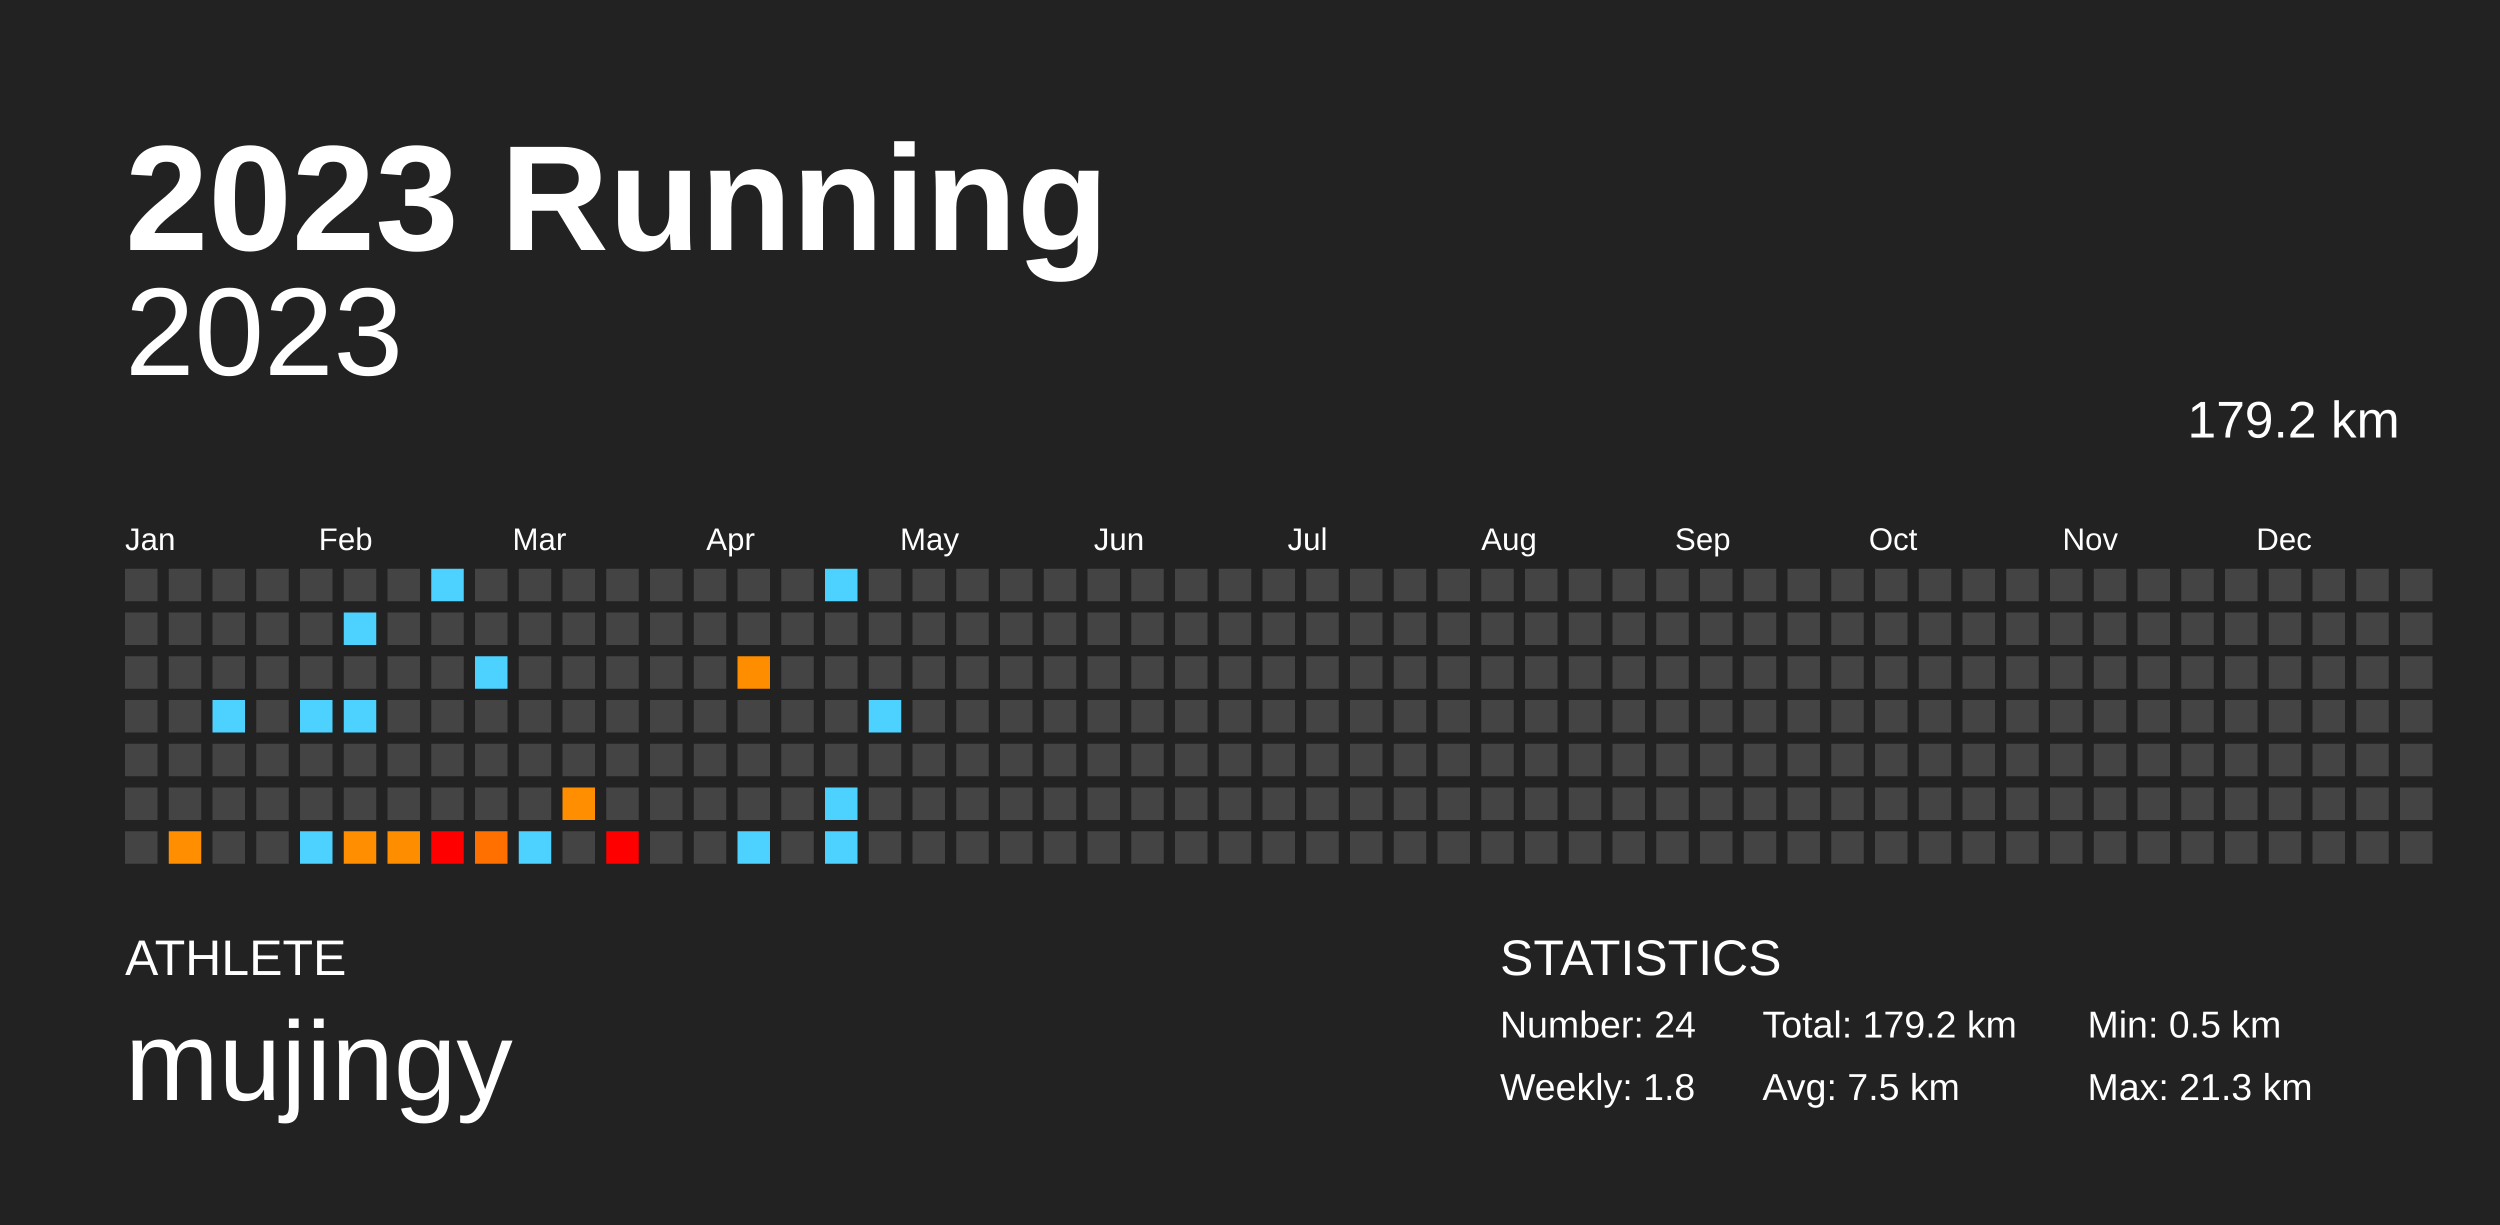
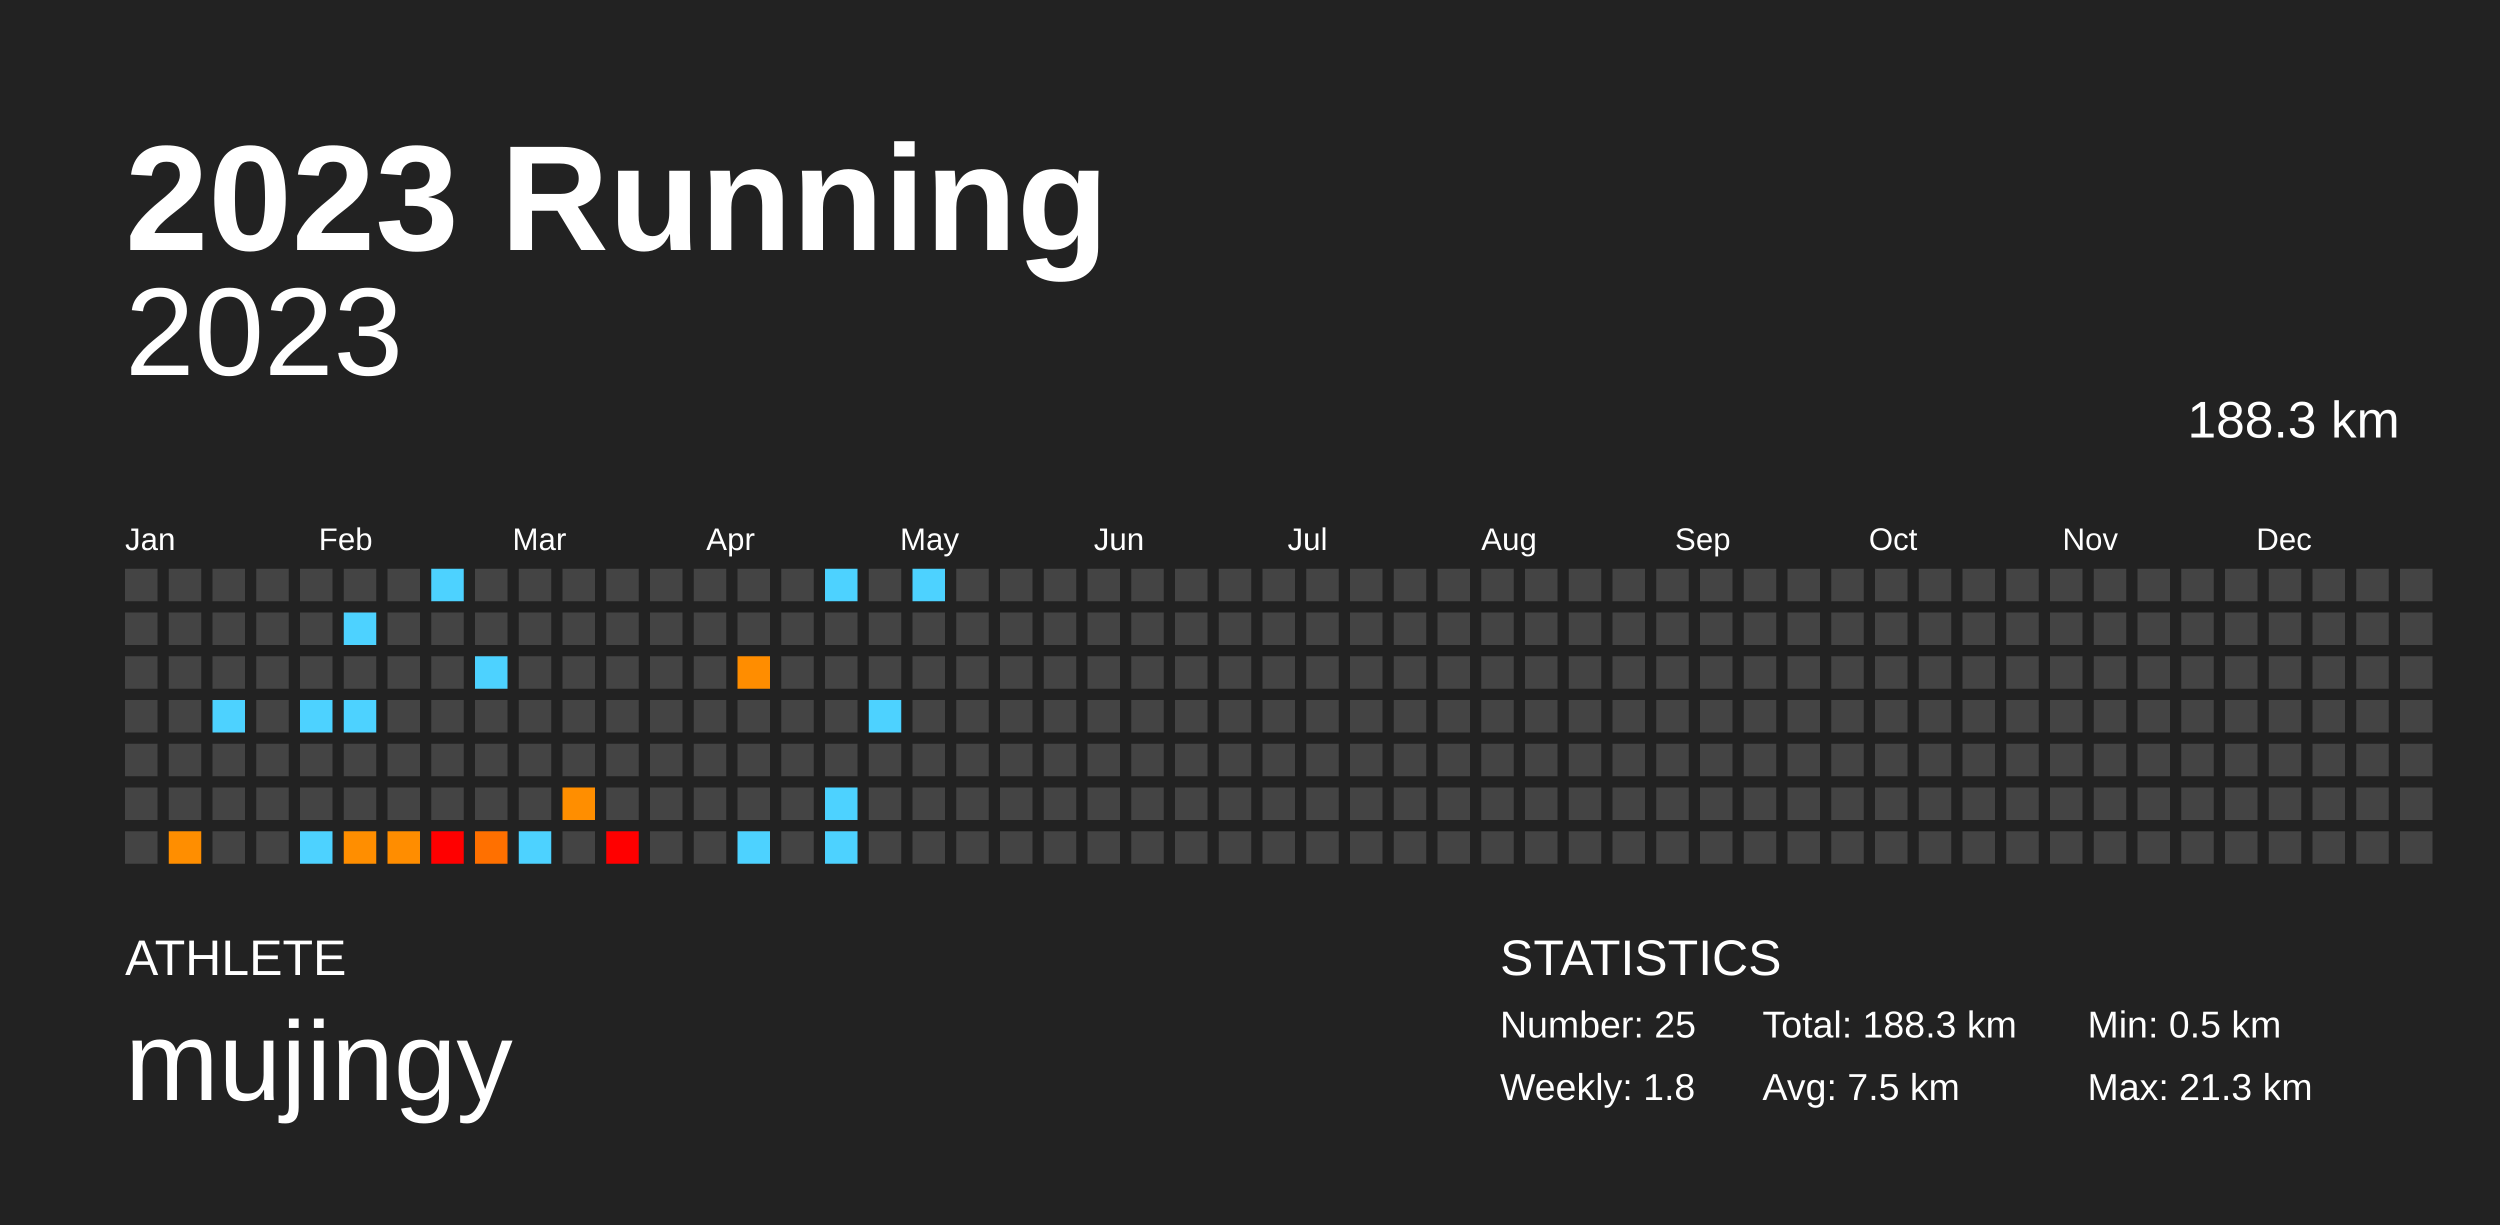
<svg xmlns="http://www.w3.org/2000/svg" baseProfile="full" height="98mm" version="1.1" viewBox="0,0,200,98" width="200mm">
  <defs />
  <rect fill="#222222" height="98" width="200" x="0" y="0" />
  <text fill="#FFFFFF" style="font-size:12px; font-family:Arial; font-weight:bold;" x="10" y="20">2023 Running</text>
  <text fill="#FFFFFF" style="font-size:4px; font-family:Arial" x="10" y="78">ATHLETE</text>
  <text fill="#FFFFFF" style="font-size:9px; font-family:Arial" x="10" y="88">mujingy</text>
  <text fill="#FFFFFF" style="font-size:4px; font-family:Arial" x="120" y="78">STATISTICS</text>
-   <text fill="#FFFFFF" style="font-size:3px; font-family:Arial" x="120" y="83">Number: 24</text>
+   <text fill="#FFFFFF" style="font-size:3px; font-family:Arial" x="120" y="83">Number: 25</text>
  <text fill="#FFFFFF" style="font-size:3px; font-family:Arial" x="120" y="88">Weekly: 1.8</text>
-   <text fill="#FFFFFF" style="font-size:3px; font-family:Arial" x="141" y="83">Total: 179.2 km</text>
+   <text fill="#FFFFFF" style="font-size:3px; font-family:Arial" x="141" y="83">Total: 188.3 km</text>
  <text fill="#FFFFFF" style="font-size:3px; font-family:Arial" x="141" y="88">Avg: 7.5 km</text>
  <text fill="#FFFFFF" style="font-size:3px; font-family:Arial" x="167" y="83">Min: 0.5 km</text>
  <text fill="#FFFFFF" style="font-size:3px; font-family:Arial" x="167" y="88">Max: 21.3 km</text>
  <text alignment-baseline="hanging" fill="#FFFFFF" style="font-size:10.0px; font-family:Arial;" x="10" y="30">2023</text>
-   <text alignment-baseline="hanging" fill="#FFFFFF" style="font-size:4.125px; font-family:Arial;" x="175" y="35">179.2 km</text>
+   <text alignment-baseline="hanging" fill="#FFFFFF" style="font-size:4.125px; font-family:Arial;" x="175" y="35">188.3 km</text>
  <text fill="#FFFFFF" style="font-size:2.5px; font-family:Arial" x="10.0" y="44">Jan</text>
  <text fill="#FFFFFF" style="font-size:2.5px; font-family:Arial" x="25.5" y="44">Feb</text>
  <text fill="#FFFFFF" style="font-size:2.5px; font-family:Arial" x="41.0" y="44">Mar</text>
  <text fill="#FFFFFF" style="font-size:2.5px; font-family:Arial" x="56.5" y="44">Apr</text>
  <text fill="#FFFFFF" style="font-size:2.5px; font-family:Arial" x="72.0" y="44">May</text>
  <text fill="#FFFFFF" style="font-size:2.5px; font-family:Arial" x="87.5" y="44">Jun</text>
  <text fill="#FFFFFF" style="font-size:2.5px; font-family:Arial" x="103.0" y="44">Jul</text>
  <text fill="#FFFFFF" style="font-size:2.5px; font-family:Arial" x="118.5" y="44">Aug</text>
  <text fill="#FFFFFF" style="font-size:2.5px; font-family:Arial" x="134.0" y="44">Sep</text>
  <text fill="#FFFFFF" style="font-size:2.5px; font-family:Arial" x="149.5" y="44">Oct</text>
  <text fill="#FFFFFF" style="font-size:2.5px; font-family:Arial" x="165.0" y="44">Nov</text>
  <text fill="#FFFFFF" style="font-size:2.5px; font-family:Arial" x="180.5" y="44">Dec</text>
  <rect fill="#444444" height="2.6" width="2.6" x="10.0" y="45.5" />
  <rect fill="#444444" height="2.6" width="2.6" x="10.0" y="49.0" />
  <rect fill="#444444" height="2.6" width="2.6" x="10.0" y="52.5" />
  <rect fill="#444444" height="2.6" width="2.6" x="10.0" y="56.0" />
  <rect fill="#444444" height="2.6" width="2.6" x="10.0" y="59.5" />
  <rect fill="#444444" height="2.6" width="2.6" x="10.0" y="63.0" />
  <rect fill="#444444" height="2.6" width="2.6" x="10.0" y="66.5" />
  <rect fill="#444444" height="2.6" width="2.6" x="13.5" y="45.5" />
  <rect fill="#444444" height="2.6" width="2.6" x="13.5" y="49.0" />
  <rect fill="#444444" height="2.6" width="2.6" x="13.5" y="52.5" />
  <rect fill="#444444" height="2.6" width="2.6" x="13.5" y="56.0" />
  <rect fill="#444444" height="2.6" width="2.6" x="13.5" y="59.5" />
  <rect fill="#444444" height="2.6" width="2.6" x="13.5" y="63.0" />
  <rect fill="#ff8e00" height="2.6" width="2.6" x="13.5" y="66.5" />
  <rect fill="#444444" height="2.6" width="2.6" x="17.0" y="45.5" />
  <rect fill="#444444" height="2.6" width="2.6" x="17.0" y="49.0" />
  <rect fill="#444444" height="2.6" width="2.6" x="17.0" y="52.5" />
  <rect fill="#4dd2ff" height="2.6" width="2.6" x="17.0" y="56.0" />
  <rect fill="#444444" height="2.6" width="2.6" x="17.0" y="59.5" />
  <rect fill="#444444" height="2.6" width="2.6" x="17.0" y="63.0" />
  <rect fill="#444444" height="2.6" width="2.6" x="17.0" y="66.5" />
  <rect fill="#444444" height="2.6" width="2.6" x="20.5" y="45.5" />
  <rect fill="#444444" height="2.6" width="2.6" x="20.5" y="49.0" />
  <rect fill="#444444" height="2.6" width="2.6" x="20.5" y="52.5" />
  <rect fill="#444444" height="2.6" width="2.6" x="20.5" y="56.0" />
  <rect fill="#444444" height="2.6" width="2.6" x="20.5" y="59.5" />
  <rect fill="#444444" height="2.6" width="2.6" x="20.5" y="63.0" />
  <rect fill="#444444" height="2.6" width="2.6" x="20.5" y="66.5" />
  <rect fill="#444444" height="2.6" width="2.6" x="24.0" y="45.5" />
  <rect fill="#444444" height="2.6" width="2.6" x="24.0" y="49.0" />
  <rect fill="#444444" height="2.6" width="2.6" x="24.0" y="52.5" />
  <rect fill="#4dd2ff" height="2.6" width="2.6" x="24.0" y="56.0" />
  <rect fill="#444444" height="2.6" width="2.6" x="24.0" y="59.5" />
  <rect fill="#444444" height="2.6" width="2.6" x="24.0" y="63.0" />
  <rect fill="#4dd2ff" height="2.6" width="2.6" x="24.0" y="66.5" />
  <rect fill="#444444" height="2.6" width="2.6" x="27.5" y="45.5" />
  <rect fill="#4dd2ff" height="2.6" width="2.6" x="27.5" y="49.0" />
  <rect fill="#444444" height="2.6" width="2.6" x="27.5" y="52.5" />
  <rect fill="#4dd2ff" height="2.6" width="2.6" x="27.5" y="56.0" />
  <rect fill="#444444" height="2.6" width="2.6" x="27.5" y="59.5" />
  <rect fill="#444444" height="2.6" width="2.6" x="27.5" y="63.0" />
  <rect fill="#ff8e00" height="2.6" width="2.6" x="27.5" y="66.5" />
  <rect fill="#444444" height="2.6" width="2.6" x="31.0" y="45.5" />
  <rect fill="#444444" height="2.6" width="2.6" x="31.0" y="49.0" />
  <rect fill="#444444" height="2.6" width="2.6" x="31.0" y="52.5" />
  <rect fill="#444444" height="2.6" width="2.6" x="31.0" y="56.0" />
  <rect fill="#444444" height="2.6" width="2.6" x="31.0" y="59.5" />
  <rect fill="#444444" height="2.6" width="2.6" x="31.0" y="63.0" />
  <rect fill="#ff8d00" height="2.6" width="2.6" x="31.0" y="66.5" />
  <rect fill="#4dd2ff" height="2.6" width="2.6" x="34.5" y="45.5" />
  <rect fill="#444444" height="2.6" width="2.6" x="34.5" y="49.0" />
  <rect fill="#444444" height="2.6" width="2.6" x="34.5" y="52.5" />
  <rect fill="#444444" height="2.6" width="2.6" x="34.5" y="56.0" />
  <rect fill="#444444" height="2.6" width="2.6" x="34.5" y="59.5" />
  <rect fill="#444444" height="2.6" width="2.6" x="34.5" y="63.0" />
  <rect fill="red" height="2.6" width="2.6" x="34.5" y="66.5" />
  <rect fill="#444444" height="2.6" width="2.6" x="38.0" y="45.5" />
  <rect fill="#444444" height="2.6" width="2.6" x="38.0" y="49.0" />
  <rect fill="#4dd2ff" height="2.6" width="2.6" x="38.0" y="52.5" />
  <rect fill="#444444" height="2.6" width="2.6" x="38.0" y="56.0" />
  <rect fill="#444444" height="2.6" width="2.6" x="38.0" y="59.5" />
  <rect fill="#444444" height="2.6" width="2.6" x="38.0" y="63.0" />
  <rect fill="#ff7000" height="2.6" width="2.6" x="38.0" y="66.5" />
  <rect fill="#444444" height="2.6" width="2.6" x="41.5" y="45.5" />
  <rect fill="#444444" height="2.6" width="2.6" x="41.5" y="49.0" />
  <rect fill="#444444" height="2.6" width="2.6" x="41.5" y="52.5" />
  <rect fill="#444444" height="2.6" width="2.6" x="41.5" y="56.0" />
  <rect fill="#444444" height="2.6" width="2.6" x="41.5" y="59.5" />
  <rect fill="#444444" height="2.6" width="2.6" x="41.5" y="63.0" />
  <rect fill="#4dd2ff" height="2.6" width="2.6" x="41.5" y="66.5" />
  <rect fill="#444444" height="2.6" width="2.6" x="45.0" y="45.5" />
  <rect fill="#444444" height="2.6" width="2.6" x="45.0" y="49.0" />
  <rect fill="#444444" height="2.6" width="2.6" x="45.0" y="52.5" />
  <rect fill="#444444" height="2.6" width="2.6" x="45.0" y="56.0" />
  <rect fill="#444444" height="2.6" width="2.6" x="45.0" y="59.5" />
  <rect fill="#ff8e00" height="2.6" width="2.6" x="45.0" y="63.0" />
  <rect fill="#444444" height="2.6" width="2.6" x="45.0" y="66.5" />
  <rect fill="#444444" height="2.6" width="2.6" x="48.5" y="45.5" />
  <rect fill="#444444" height="2.6" width="2.6" x="48.5" y="49.0" />
  <rect fill="#444444" height="2.6" width="2.6" x="48.5" y="52.5" />
  <rect fill="#444444" height="2.6" width="2.6" x="48.5" y="56.0" />
  <rect fill="#444444" height="2.6" width="2.6" x="48.5" y="59.5" />
  <rect fill="#444444" height="2.6" width="2.6" x="48.5" y="63.0" />
  <rect fill="red" height="2.6" width="2.6" x="48.5" y="66.5" />
  <rect fill="#444444" height="2.6" width="2.6" x="52.0" y="45.5" />
  <rect fill="#444444" height="2.6" width="2.6" x="52.0" y="49.0" />
  <rect fill="#444444" height="2.6" width="2.6" x="52.0" y="52.5" />
  <rect fill="#444444" height="2.6" width="2.6" x="52.0" y="56.0" />
  <rect fill="#444444" height="2.6" width="2.6" x="52.0" y="59.5" />
  <rect fill="#444444" height="2.6" width="2.6" x="52.0" y="63.0" />
  <rect fill="#444444" height="2.6" width="2.6" x="52.0" y="66.5" />
  <rect fill="#444444" height="2.6" width="2.6" x="55.5" y="45.5" />
  <rect fill="#444444" height="2.6" width="2.6" x="55.5" y="49.0" />
  <rect fill="#444444" height="2.6" width="2.6" x="55.5" y="52.5" />
  <rect fill="#444444" height="2.6" width="2.6" x="55.5" y="56.0" />
  <rect fill="#444444" height="2.6" width="2.6" x="55.5" y="59.5" />
  <rect fill="#444444" height="2.6" width="2.6" x="55.5" y="63.0" />
  <rect fill="#444444" height="2.6" width="2.6" x="55.5" y="66.5" />
  <rect fill="#444444" height="2.6" width="2.6" x="59.0" y="45.5" />
  <rect fill="#444444" height="2.6" width="2.6" x="59.0" y="49.0" />
  <rect fill="#ff8d00" height="2.6" width="2.6" x="59.0" y="52.5" />
  <rect fill="#444444" height="2.6" width="2.6" x="59.0" y="56.0" />
  <rect fill="#444444" height="2.6" width="2.6" x="59.0" y="59.5" />
  <rect fill="#444444" height="2.6" width="2.6" x="59.0" y="63.0" />
  <rect fill="#4dd2ff" height="2.6" width="2.6" x="59.0" y="66.5" />
  <rect fill="#444444" height="2.6" width="2.6" x="62.5" y="45.5" />
  <rect fill="#444444" height="2.6" width="2.6" x="62.5" y="49.0" />
  <rect fill="#444444" height="2.6" width="2.6" x="62.5" y="52.5" />
  <rect fill="#444444" height="2.6" width="2.6" x="62.5" y="56.0" />
  <rect fill="#444444" height="2.6" width="2.6" x="62.5" y="59.5" />
  <rect fill="#444444" height="2.6" width="2.6" x="62.5" y="63.0" />
  <rect fill="#444444" height="2.6" width="2.6" x="62.5" y="66.5" />
  <rect fill="#4dd2ff" height="2.6" width="2.6" x="66.0" y="45.5" />
  <rect fill="#444444" height="2.6" width="2.6" x="66.0" y="49.0" />
  <rect fill="#444444" height="2.6" width="2.6" x="66.0" y="52.5" />
  <rect fill="#444444" height="2.6" width="2.6" x="66.0" y="56.0" />
  <rect fill="#444444" height="2.6" width="2.6" x="66.0" y="59.5" />
  <rect fill="#4dd2ff" height="2.6" width="2.6" x="66.0" y="63.0" />
  <rect fill="#4dd2ff" height="2.6" width="2.6" x="66.0" y="66.5" />
  <rect fill="#444444" height="2.6" width="2.6" x="69.5" y="45.5" />
  <rect fill="#444444" height="2.6" width="2.6" x="69.5" y="49.0" />
  <rect fill="#444444" height="2.6" width="2.6" x="69.5" y="52.5" />
  <rect fill="#4dd2ff" height="2.6" width="2.6" x="69.5" y="56.0" />
  <rect fill="#444444" height="2.6" width="2.6" x="69.5" y="59.5" />
  <rect fill="#444444" height="2.6" width="2.6" x="69.5" y="63.0" />
  <rect fill="#444444" height="2.6" width="2.6" x="69.5" y="66.5" />
-   <rect fill="#444444" height="2.6" width="2.6" x="73.0" y="45.5" />
+   <rect fill="#4dd2ff" height="2.6" width="2.6" x="73.0" y="45.5" />
  <rect fill="#444444" height="2.6" width="2.6" x="73.0" y="49.0" />
  <rect fill="#444444" height="2.6" width="2.6" x="73.0" y="52.5" />
  <rect fill="#444444" height="2.6" width="2.6" x="73.0" y="56.0" />
  <rect fill="#444444" height="2.6" width="2.6" x="73.0" y="59.5" />
  <rect fill="#444444" height="2.6" width="2.6" x="73.0" y="63.0" />
  <rect fill="#444444" height="2.6" width="2.6" x="73.0" y="66.5" />
  <rect fill="#444444" height="2.6" width="2.6" x="76.5" y="45.5" />
  <rect fill="#444444" height="2.6" width="2.6" x="76.5" y="49.0" />
  <rect fill="#444444" height="2.6" width="2.6" x="76.5" y="52.5" />
  <rect fill="#444444" height="2.6" width="2.6" x="76.5" y="56.0" />
  <rect fill="#444444" height="2.6" width="2.6" x="76.5" y="59.5" />
  <rect fill="#444444" height="2.6" width="2.6" x="76.5" y="63.0" />
  <rect fill="#444444" height="2.6" width="2.6" x="76.5" y="66.5" />
  <rect fill="#444444" height="2.6" width="2.6" x="80.0" y="45.5" />
  <rect fill="#444444" height="2.6" width="2.6" x="80.0" y="49.0" />
  <rect fill="#444444" height="2.6" width="2.6" x="80.0" y="52.5" />
  <rect fill="#444444" height="2.6" width="2.6" x="80.0" y="56.0" />
  <rect fill="#444444" height="2.6" width="2.6" x="80.0" y="59.5" />
  <rect fill="#444444" height="2.6" width="2.6" x="80.0" y="63.0" />
  <rect fill="#444444" height="2.6" width="2.6" x="80.0" y="66.5" />
  <rect fill="#444444" height="2.6" width="2.6" x="83.5" y="45.5" />
  <rect fill="#444444" height="2.6" width="2.6" x="83.5" y="49.0" />
  <rect fill="#444444" height="2.6" width="2.6" x="83.5" y="52.5" />
  <rect fill="#444444" height="2.6" width="2.6" x="83.5" y="56.0" />
  <rect fill="#444444" height="2.6" width="2.6" x="83.5" y="59.5" />
  <rect fill="#444444" height="2.6" width="2.6" x="83.5" y="63.0" />
  <rect fill="#444444" height="2.6" width="2.6" x="83.5" y="66.5" />
  <rect fill="#444444" height="2.6" width="2.6" x="87.0" y="45.5" />
  <rect fill="#444444" height="2.6" width="2.6" x="87.0" y="49.0" />
  <rect fill="#444444" height="2.6" width="2.6" x="87.0" y="52.5" />
  <rect fill="#444444" height="2.6" width="2.6" x="87.0" y="56.0" />
  <rect fill="#444444" height="2.6" width="2.6" x="87.0" y="59.5" />
  <rect fill="#444444" height="2.6" width="2.6" x="87.0" y="63.0" />
  <rect fill="#444444" height="2.6" width="2.6" x="87.0" y="66.5" />
  <rect fill="#444444" height="2.6" width="2.6" x="90.5" y="45.5" />
  <rect fill="#444444" height="2.6" width="2.6" x="90.5" y="49.0" />
  <rect fill="#444444" height="2.6" width="2.6" x="90.5" y="52.5" />
  <rect fill="#444444" height="2.6" width="2.6" x="90.5" y="56.0" />
  <rect fill="#444444" height="2.6" width="2.6" x="90.5" y="59.5" />
  <rect fill="#444444" height="2.6" width="2.6" x="90.5" y="63.0" />
  <rect fill="#444444" height="2.6" width="2.6" x="90.5" y="66.5" />
  <rect fill="#444444" height="2.6" width="2.6" x="94.0" y="45.5" />
  <rect fill="#444444" height="2.6" width="2.6" x="94.0" y="49.0" />
  <rect fill="#444444" height="2.6" width="2.6" x="94.0" y="52.5" />
  <rect fill="#444444" height="2.6" width="2.6" x="94.0" y="56.0" />
  <rect fill="#444444" height="2.6" width="2.6" x="94.0" y="59.5" />
  <rect fill="#444444" height="2.6" width="2.6" x="94.0" y="63.0" />
  <rect fill="#444444" height="2.6" width="2.6" x="94.0" y="66.5" />
  <rect fill="#444444" height="2.6" width="2.6" x="97.5" y="45.5" />
  <rect fill="#444444" height="2.6" width="2.6" x="97.5" y="49.0" />
  <rect fill="#444444" height="2.6" width="2.6" x="97.5" y="52.5" />
  <rect fill="#444444" height="2.6" width="2.6" x="97.5" y="56.0" />
  <rect fill="#444444" height="2.6" width="2.6" x="97.5" y="59.5" />
  <rect fill="#444444" height="2.6" width="2.6" x="97.5" y="63.0" />
  <rect fill="#444444" height="2.6" width="2.6" x="97.5" y="66.5" />
  <rect fill="#444444" height="2.6" width="2.6" x="101.0" y="45.5" />
  <rect fill="#444444" height="2.6" width="2.6" x="101.0" y="49.0" />
  <rect fill="#444444" height="2.6" width="2.6" x="101.0" y="52.5" />
  <rect fill="#444444" height="2.6" width="2.6" x="101.0" y="56.0" />
  <rect fill="#444444" height="2.6" width="2.6" x="101.0" y="59.5" />
  <rect fill="#444444" height="2.6" width="2.6" x="101.0" y="63.0" />
  <rect fill="#444444" height="2.6" width="2.6" x="101.0" y="66.5" />
  <rect fill="#444444" height="2.6" width="2.6" x="104.5" y="45.5" />
  <rect fill="#444444" height="2.6" width="2.6" x="104.5" y="49.0" />
  <rect fill="#444444" height="2.6" width="2.6" x="104.5" y="52.5" />
  <rect fill="#444444" height="2.6" width="2.6" x="104.5" y="56.0" />
  <rect fill="#444444" height="2.6" width="2.6" x="104.5" y="59.5" />
  <rect fill="#444444" height="2.6" width="2.6" x="104.5" y="63.0" />
  <rect fill="#444444" height="2.6" width="2.6" x="104.5" y="66.5" />
  <rect fill="#444444" height="2.6" width="2.6" x="108.0" y="45.5" />
  <rect fill="#444444" height="2.6" width="2.6" x="108.0" y="49.0" />
  <rect fill="#444444" height="2.6" width="2.6" x="108.0" y="52.5" />
  <rect fill="#444444" height="2.6" width="2.6" x="108.0" y="56.0" />
  <rect fill="#444444" height="2.6" width="2.6" x="108.0" y="59.5" />
  <rect fill="#444444" height="2.6" width="2.6" x="108.0" y="63.0" />
  <rect fill="#444444" height="2.6" width="2.6" x="108.0" y="66.5" />
  <rect fill="#444444" height="2.6" width="2.6" x="111.5" y="45.5" />
  <rect fill="#444444" height="2.6" width="2.6" x="111.5" y="49.0" />
  <rect fill="#444444" height="2.6" width="2.6" x="111.5" y="52.5" />
  <rect fill="#444444" height="2.6" width="2.6" x="111.5" y="56.0" />
  <rect fill="#444444" height="2.6" width="2.6" x="111.5" y="59.5" />
  <rect fill="#444444" height="2.6" width="2.6" x="111.5" y="63.0" />
  <rect fill="#444444" height="2.6" width="2.6" x="111.5" y="66.5" />
  <rect fill="#444444" height="2.6" width="2.6" x="115.0" y="45.5" />
  <rect fill="#444444" height="2.6" width="2.6" x="115.0" y="49.0" />
  <rect fill="#444444" height="2.6" width="2.6" x="115.0" y="52.5" />
  <rect fill="#444444" height="2.6" width="2.6" x="115.0" y="56.0" />
  <rect fill="#444444" height="2.6" width="2.6" x="115.0" y="59.5" />
  <rect fill="#444444" height="2.6" width="2.6" x="115.0" y="63.0" />
  <rect fill="#444444" height="2.6" width="2.6" x="115.0" y="66.5" />
  <rect fill="#444444" height="2.6" width="2.6" x="118.5" y="45.5" />
  <rect fill="#444444" height="2.6" width="2.6" x="118.5" y="49.0" />
  <rect fill="#444444" height="2.6" width="2.6" x="118.5" y="52.5" />
  <rect fill="#444444" height="2.6" width="2.6" x="118.5" y="56.0" />
  <rect fill="#444444" height="2.6" width="2.6" x="118.5" y="59.5" />
  <rect fill="#444444" height="2.6" width="2.6" x="118.5" y="63.0" />
  <rect fill="#444444" height="2.6" width="2.6" x="118.5" y="66.5" />
  <rect fill="#444444" height="2.6" width="2.6" x="122.0" y="45.5" />
  <rect fill="#444444" height="2.6" width="2.6" x="122.0" y="49.0" />
  <rect fill="#444444" height="2.6" width="2.6" x="122.0" y="52.5" />
  <rect fill="#444444" height="2.6" width="2.6" x="122.0" y="56.0" />
  <rect fill="#444444" height="2.6" width="2.6" x="122.0" y="59.5" />
  <rect fill="#444444" height="2.6" width="2.6" x="122.0" y="63.0" />
  <rect fill="#444444" height="2.6" width="2.6" x="122.0" y="66.5" />
  <rect fill="#444444" height="2.6" width="2.6" x="125.5" y="45.5" />
  <rect fill="#444444" height="2.6" width="2.6" x="125.5" y="49.0" />
  <rect fill="#444444" height="2.6" width="2.6" x="125.5" y="52.5" />
  <rect fill="#444444" height="2.6" width="2.6" x="125.5" y="56.0" />
  <rect fill="#444444" height="2.6" width="2.6" x="125.5" y="59.5" />
  <rect fill="#444444" height="2.6" width="2.6" x="125.5" y="63.0" />
  <rect fill="#444444" height="2.6" width="2.6" x="125.5" y="66.5" />
  <rect fill="#444444" height="2.6" width="2.6" x="129.0" y="45.5" />
  <rect fill="#444444" height="2.6" width="2.6" x="129.0" y="49.0" />
  <rect fill="#444444" height="2.6" width="2.6" x="129.0" y="52.5" />
  <rect fill="#444444" height="2.6" width="2.6" x="129.0" y="56.0" />
  <rect fill="#444444" height="2.6" width="2.6" x="129.0" y="59.5" />
  <rect fill="#444444" height="2.6" width="2.6" x="129.0" y="63.0" />
  <rect fill="#444444" height="2.6" width="2.6" x="129.0" y="66.5" />
  <rect fill="#444444" height="2.6" width="2.6" x="132.5" y="45.5" />
  <rect fill="#444444" height="2.6" width="2.6" x="132.5" y="49.0" />
  <rect fill="#444444" height="2.6" width="2.6" x="132.5" y="52.5" />
  <rect fill="#444444" height="2.6" width="2.6" x="132.5" y="56.0" />
  <rect fill="#444444" height="2.6" width="2.6" x="132.5" y="59.5" />
  <rect fill="#444444" height="2.6" width="2.6" x="132.5" y="63.0" />
  <rect fill="#444444" height="2.6" width="2.6" x="132.5" y="66.5" />
  <rect fill="#444444" height="2.6" width="2.6" x="136.0" y="45.5" />
  <rect fill="#444444" height="2.6" width="2.6" x="136.0" y="49.0" />
  <rect fill="#444444" height="2.6" width="2.6" x="136.0" y="52.5" />
  <rect fill="#444444" height="2.6" width="2.6" x="136.0" y="56.0" />
  <rect fill="#444444" height="2.6" width="2.6" x="136.0" y="59.5" />
  <rect fill="#444444" height="2.6" width="2.6" x="136.0" y="63.0" />
  <rect fill="#444444" height="2.6" width="2.6" x="136.0" y="66.5" />
  <rect fill="#444444" height="2.6" width="2.6" x="139.5" y="45.5" />
  <rect fill="#444444" height="2.6" width="2.6" x="139.5" y="49.0" />
  <rect fill="#444444" height="2.6" width="2.6" x="139.5" y="52.5" />
  <rect fill="#444444" height="2.6" width="2.6" x="139.5" y="56.0" />
  <rect fill="#444444" height="2.6" width="2.6" x="139.5" y="59.5" />
  <rect fill="#444444" height="2.6" width="2.6" x="139.5" y="63.0" />
  <rect fill="#444444" height="2.6" width="2.6" x="139.5" y="66.5" />
  <rect fill="#444444" height="2.6" width="2.6" x="143.0" y="45.5" />
  <rect fill="#444444" height="2.6" width="2.6" x="143.0" y="49.0" />
  <rect fill="#444444" height="2.6" width="2.6" x="143.0" y="52.5" />
  <rect fill="#444444" height="2.6" width="2.6" x="143.0" y="56.0" />
  <rect fill="#444444" height="2.6" width="2.6" x="143.0" y="59.5" />
  <rect fill="#444444" height="2.6" width="2.6" x="143.0" y="63.0" />
  <rect fill="#444444" height="2.6" width="2.6" x="143.0" y="66.5" />
  <rect fill="#444444" height="2.6" width="2.6" x="146.5" y="45.5" />
  <rect fill="#444444" height="2.6" width="2.6" x="146.5" y="49.0" />
  <rect fill="#444444" height="2.6" width="2.6" x="146.5" y="52.5" />
  <rect fill="#444444" height="2.6" width="2.6" x="146.5" y="56.0" />
  <rect fill="#444444" height="2.6" width="2.6" x="146.5" y="59.5" />
  <rect fill="#444444" height="2.6" width="2.6" x="146.5" y="63.0" />
  <rect fill="#444444" height="2.6" width="2.6" x="146.5" y="66.5" />
  <rect fill="#444444" height="2.6" width="2.6" x="150.0" y="45.5" />
  <rect fill="#444444" height="2.6" width="2.6" x="150.0" y="49.0" />
  <rect fill="#444444" height="2.6" width="2.6" x="150.0" y="52.5" />
  <rect fill="#444444" height="2.6" width="2.6" x="150.0" y="56.0" />
  <rect fill="#444444" height="2.6" width="2.6" x="150.0" y="59.5" />
  <rect fill="#444444" height="2.6" width="2.6" x="150.0" y="63.0" />
  <rect fill="#444444" height="2.6" width="2.6" x="150.0" y="66.5" />
  <rect fill="#444444" height="2.6" width="2.6" x="153.5" y="45.5" />
  <rect fill="#444444" height="2.6" width="2.6" x="153.5" y="49.0" />
  <rect fill="#444444" height="2.6" width="2.6" x="153.5" y="52.5" />
  <rect fill="#444444" height="2.6" width="2.6" x="153.5" y="56.0" />
  <rect fill="#444444" height="2.6" width="2.6" x="153.5" y="59.5" />
  <rect fill="#444444" height="2.6" width="2.6" x="153.5" y="63.0" />
  <rect fill="#444444" height="2.6" width="2.6" x="153.5" y="66.5" />
  <rect fill="#444444" height="2.6" width="2.6" x="157.0" y="45.5" />
  <rect fill="#444444" height="2.6" width="2.6" x="157.0" y="49.0" />
  <rect fill="#444444" height="2.6" width="2.6" x="157.0" y="52.5" />
  <rect fill="#444444" height="2.6" width="2.6" x="157.0" y="56.0" />
  <rect fill="#444444" height="2.6" width="2.6" x="157.0" y="59.5" />
  <rect fill="#444444" height="2.6" width="2.6" x="157.0" y="63.0" />
  <rect fill="#444444" height="2.6" width="2.6" x="157.0" y="66.5" />
  <rect fill="#444444" height="2.6" width="2.6" x="160.5" y="45.5" />
  <rect fill="#444444" height="2.6" width="2.6" x="160.5" y="49.0" />
  <rect fill="#444444" height="2.6" width="2.6" x="160.5" y="52.5" />
  <rect fill="#444444" height="2.6" width="2.6" x="160.5" y="56.0" />
  <rect fill="#444444" height="2.6" width="2.6" x="160.5" y="59.5" />
  <rect fill="#444444" height="2.6" width="2.6" x="160.5" y="63.0" />
  <rect fill="#444444" height="2.6" width="2.6" x="160.5" y="66.5" />
  <rect fill="#444444" height="2.6" width="2.6" x="164.0" y="45.5" />
  <rect fill="#444444" height="2.6" width="2.6" x="164.0" y="49.0" />
  <rect fill="#444444" height="2.6" width="2.6" x="164.0" y="52.5" />
  <rect fill="#444444" height="2.6" width="2.6" x="164.0" y="56.0" />
  <rect fill="#444444" height="2.6" width="2.6" x="164.0" y="59.5" />
  <rect fill="#444444" height="2.6" width="2.6" x="164.0" y="63.0" />
  <rect fill="#444444" height="2.6" width="2.6" x="164.0" y="66.5" />
  <rect fill="#444444" height="2.6" width="2.6" x="167.5" y="45.5" />
  <rect fill="#444444" height="2.6" width="2.6" x="167.5" y="49.0" />
  <rect fill="#444444" height="2.6" width="2.6" x="167.5" y="52.5" />
  <rect fill="#444444" height="2.6" width="2.6" x="167.5" y="56.0" />
  <rect fill="#444444" height="2.6" width="2.6" x="167.5" y="59.5" />
  <rect fill="#444444" height="2.6" width="2.6" x="167.5" y="63.0" />
  <rect fill="#444444" height="2.6" width="2.6" x="167.5" y="66.5" />
  <rect fill="#444444" height="2.6" width="2.6" x="171.0" y="45.5" />
  <rect fill="#444444" height="2.6" width="2.6" x="171.0" y="49.0" />
  <rect fill="#444444" height="2.6" width="2.6" x="171.0" y="52.5" />
  <rect fill="#444444" height="2.6" width="2.6" x="171.0" y="56.0" />
  <rect fill="#444444" height="2.6" width="2.6" x="171.0" y="59.5" />
  <rect fill="#444444" height="2.6" width="2.6" x="171.0" y="63.0" />
  <rect fill="#444444" height="2.6" width="2.6" x="171.0" y="66.5" />
  <rect fill="#444444" height="2.6" width="2.6" x="174.5" y="45.5" />
  <rect fill="#444444" height="2.6" width="2.6" x="174.5" y="49.0" />
  <rect fill="#444444" height="2.6" width="2.6" x="174.5" y="52.5" />
  <rect fill="#444444" height="2.6" width="2.6" x="174.5" y="56.0" />
  <rect fill="#444444" height="2.6" width="2.6" x="174.5" y="59.5" />
  <rect fill="#444444" height="2.6" width="2.6" x="174.5" y="63.0" />
  <rect fill="#444444" height="2.6" width="2.6" x="174.5" y="66.5" />
  <rect fill="#444444" height="2.6" width="2.6" x="178.0" y="45.5" />
  <rect fill="#444444" height="2.6" width="2.6" x="178.0" y="49.0" />
  <rect fill="#444444" height="2.6" width="2.6" x="178.0" y="52.5" />
  <rect fill="#444444" height="2.6" width="2.6" x="178.0" y="56.0" />
  <rect fill="#444444" height="2.6" width="2.6" x="178.0" y="59.5" />
  <rect fill="#444444" height="2.6" width="2.6" x="178.0" y="63.0" />
  <rect fill="#444444" height="2.6" width="2.6" x="178.0" y="66.5" />
  <rect fill="#444444" height="2.6" width="2.6" x="181.5" y="45.5" />
  <rect fill="#444444" height="2.6" width="2.6" x="181.5" y="49.0" />
  <rect fill="#444444" height="2.6" width="2.6" x="181.5" y="52.5" />
  <rect fill="#444444" height="2.6" width="2.6" x="181.5" y="56.0" />
  <rect fill="#444444" height="2.6" width="2.6" x="181.5" y="59.5" />
  <rect fill="#444444" height="2.6" width="2.6" x="181.5" y="63.0" />
  <rect fill="#444444" height="2.6" width="2.6" x="181.5" y="66.5" />
  <rect fill="#444444" height="2.6" width="2.6" x="185.0" y="45.5" />
  <rect fill="#444444" height="2.6" width="2.6" x="185.0" y="49.0" />
  <rect fill="#444444" height="2.6" width="2.6" x="185.0" y="52.5" />
  <rect fill="#444444" height="2.6" width="2.6" x="185.0" y="56.0" />
  <rect fill="#444444" height="2.6" width="2.6" x="185.0" y="59.5" />
  <rect fill="#444444" height="2.6" width="2.6" x="185.0" y="63.0" />
  <rect fill="#444444" height="2.6" width="2.6" x="185.0" y="66.5" />
  <rect fill="#444444" height="2.6" width="2.6" x="188.5" y="45.5" />
  <rect fill="#444444" height="2.6" width="2.6" x="188.5" y="49.0" />
  <rect fill="#444444" height="2.6" width="2.6" x="188.5" y="52.5" />
  <rect fill="#444444" height="2.6" width="2.6" x="188.5" y="56.0" />
  <rect fill="#444444" height="2.6" width="2.6" x="188.5" y="59.5" />
  <rect fill="#444444" height="2.6" width="2.6" x="188.5" y="63.0" />
  <rect fill="#444444" height="2.6" width="2.6" x="188.5" y="66.5" />
  <rect fill="#444444" height="2.6" width="2.6" x="192.0" y="45.5" />
  <rect fill="#444444" height="2.6" width="2.6" x="192.0" y="49.0" />
  <rect fill="#444444" height="2.6" width="2.6" x="192.0" y="52.5" />
  <rect fill="#444444" height="2.6" width="2.6" x="192.0" y="56.0" />
  <rect fill="#444444" height="2.6" width="2.6" x="192.0" y="59.5" />
  <rect fill="#444444" height="2.6" width="2.6" x="192.0" y="63.0" />
  <rect fill="#444444" height="2.6" width="2.6" x="192.0" y="66.5" />
</svg>
